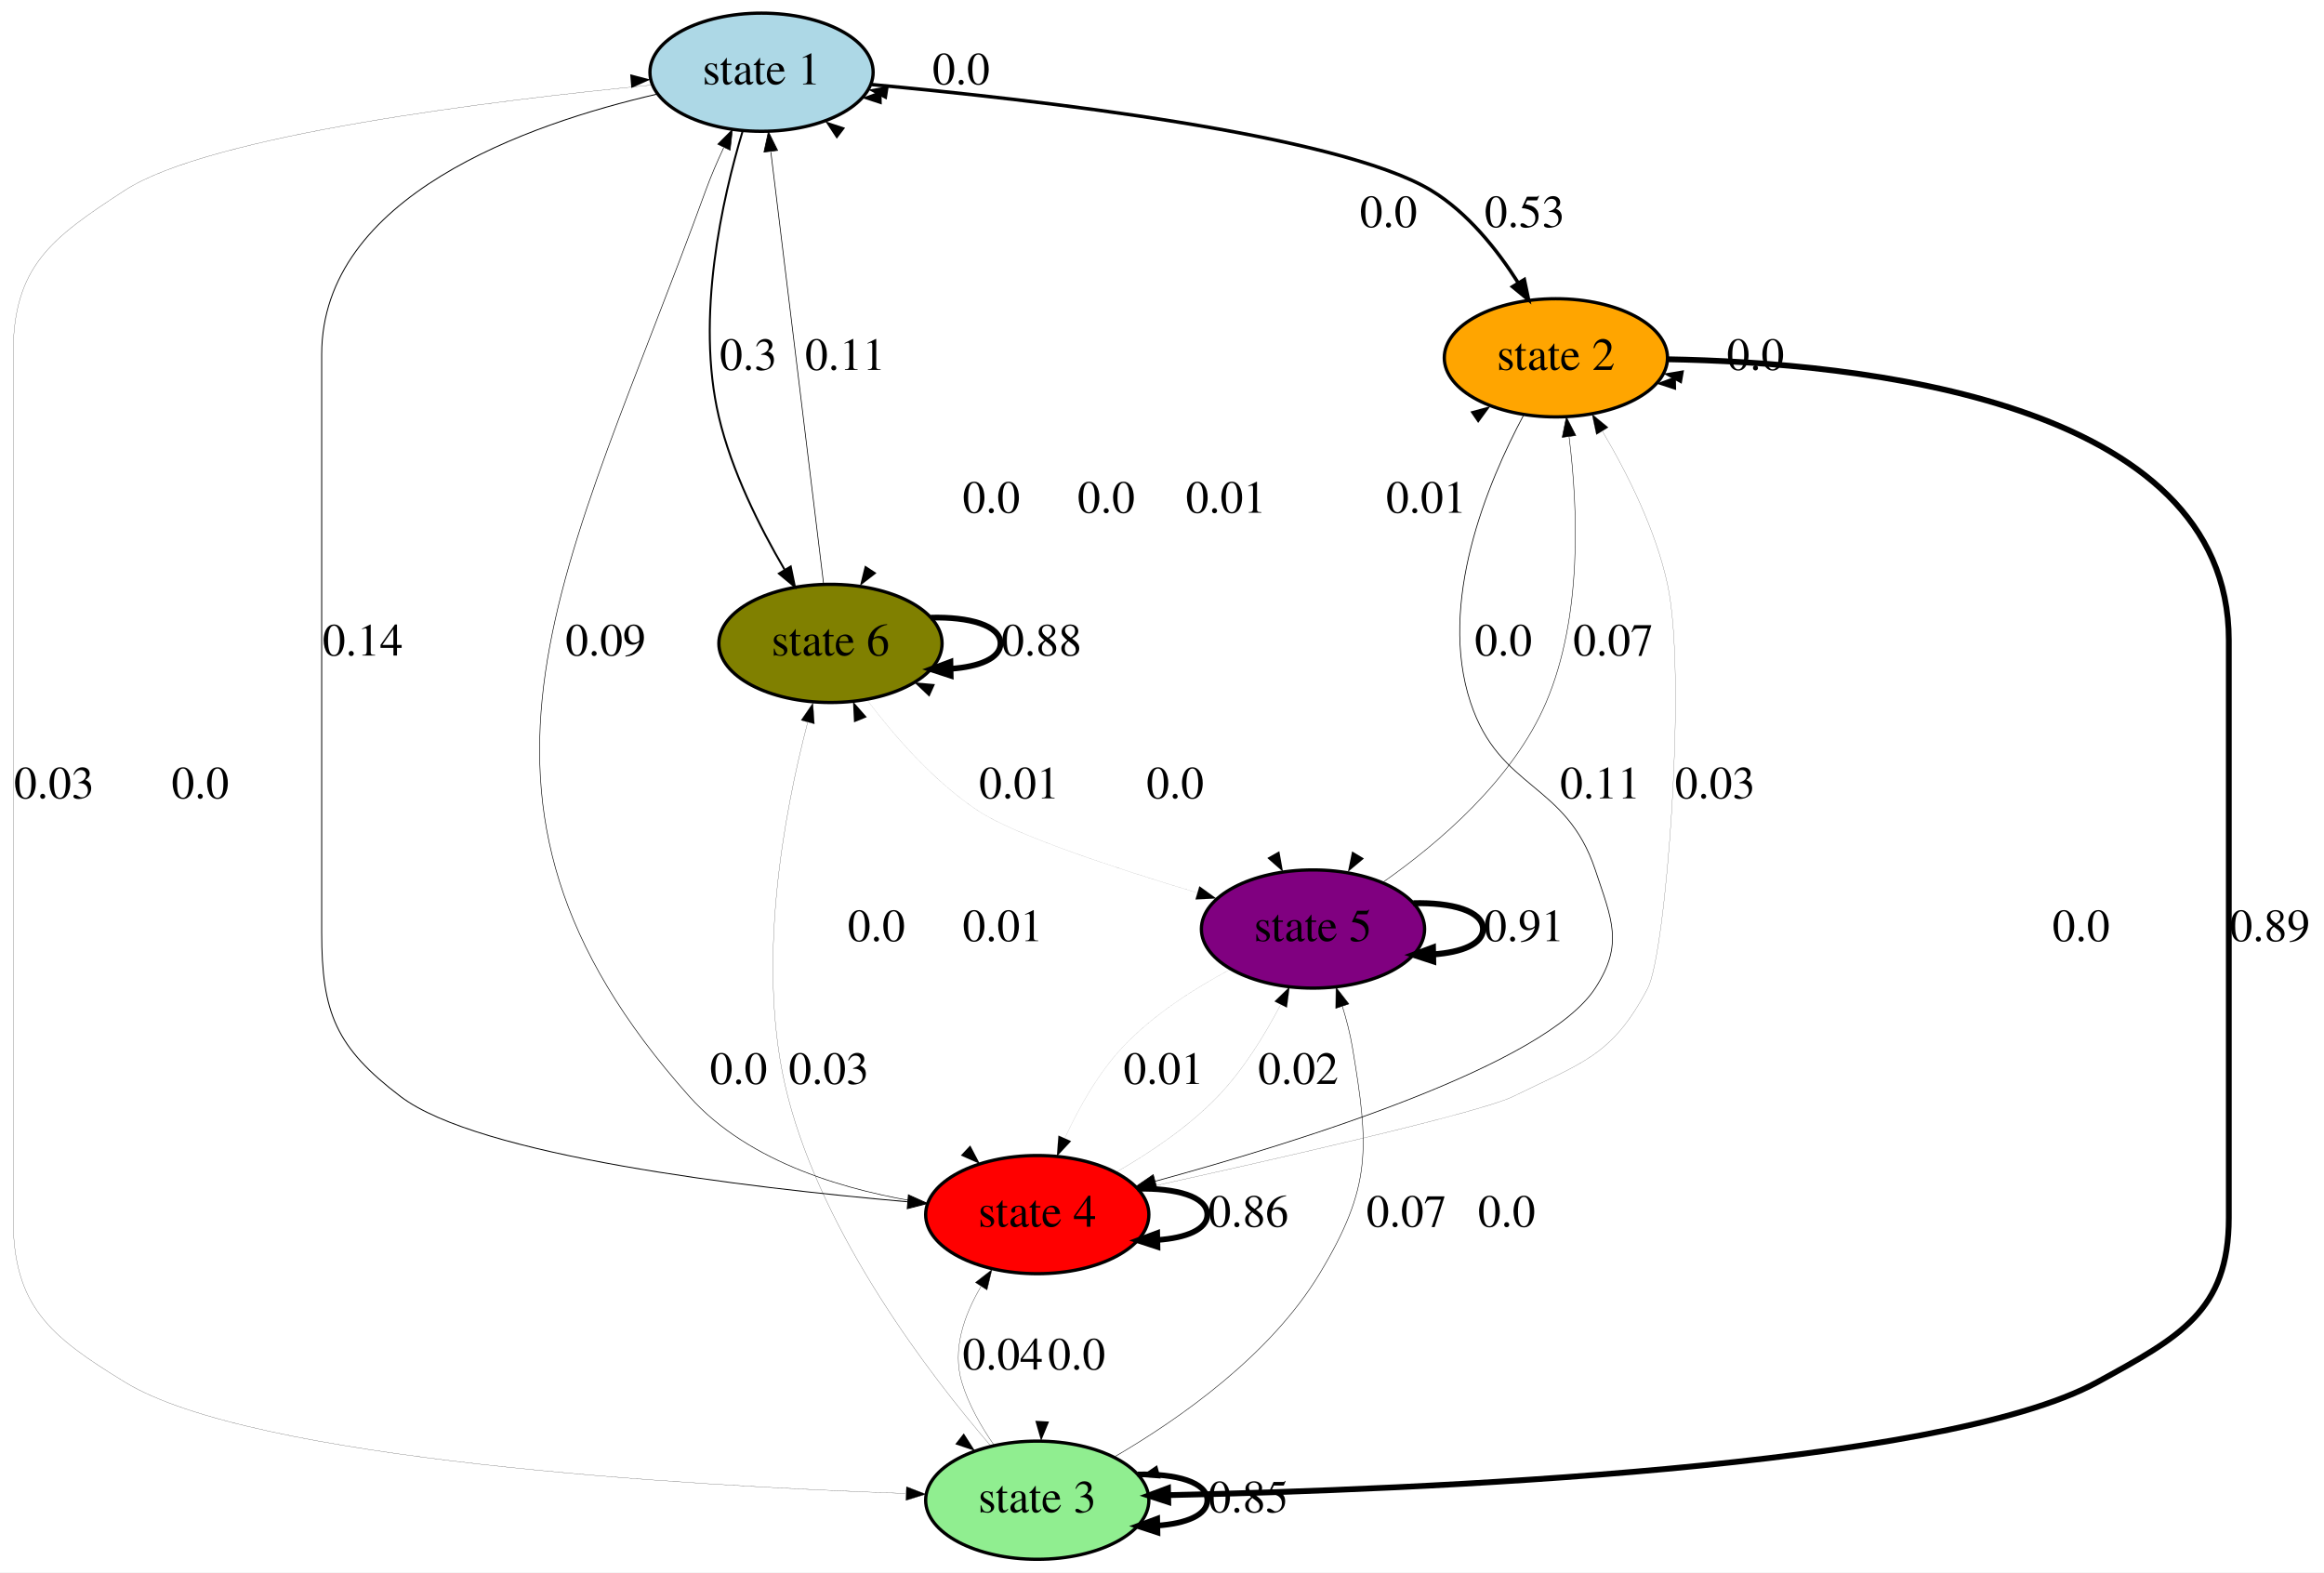
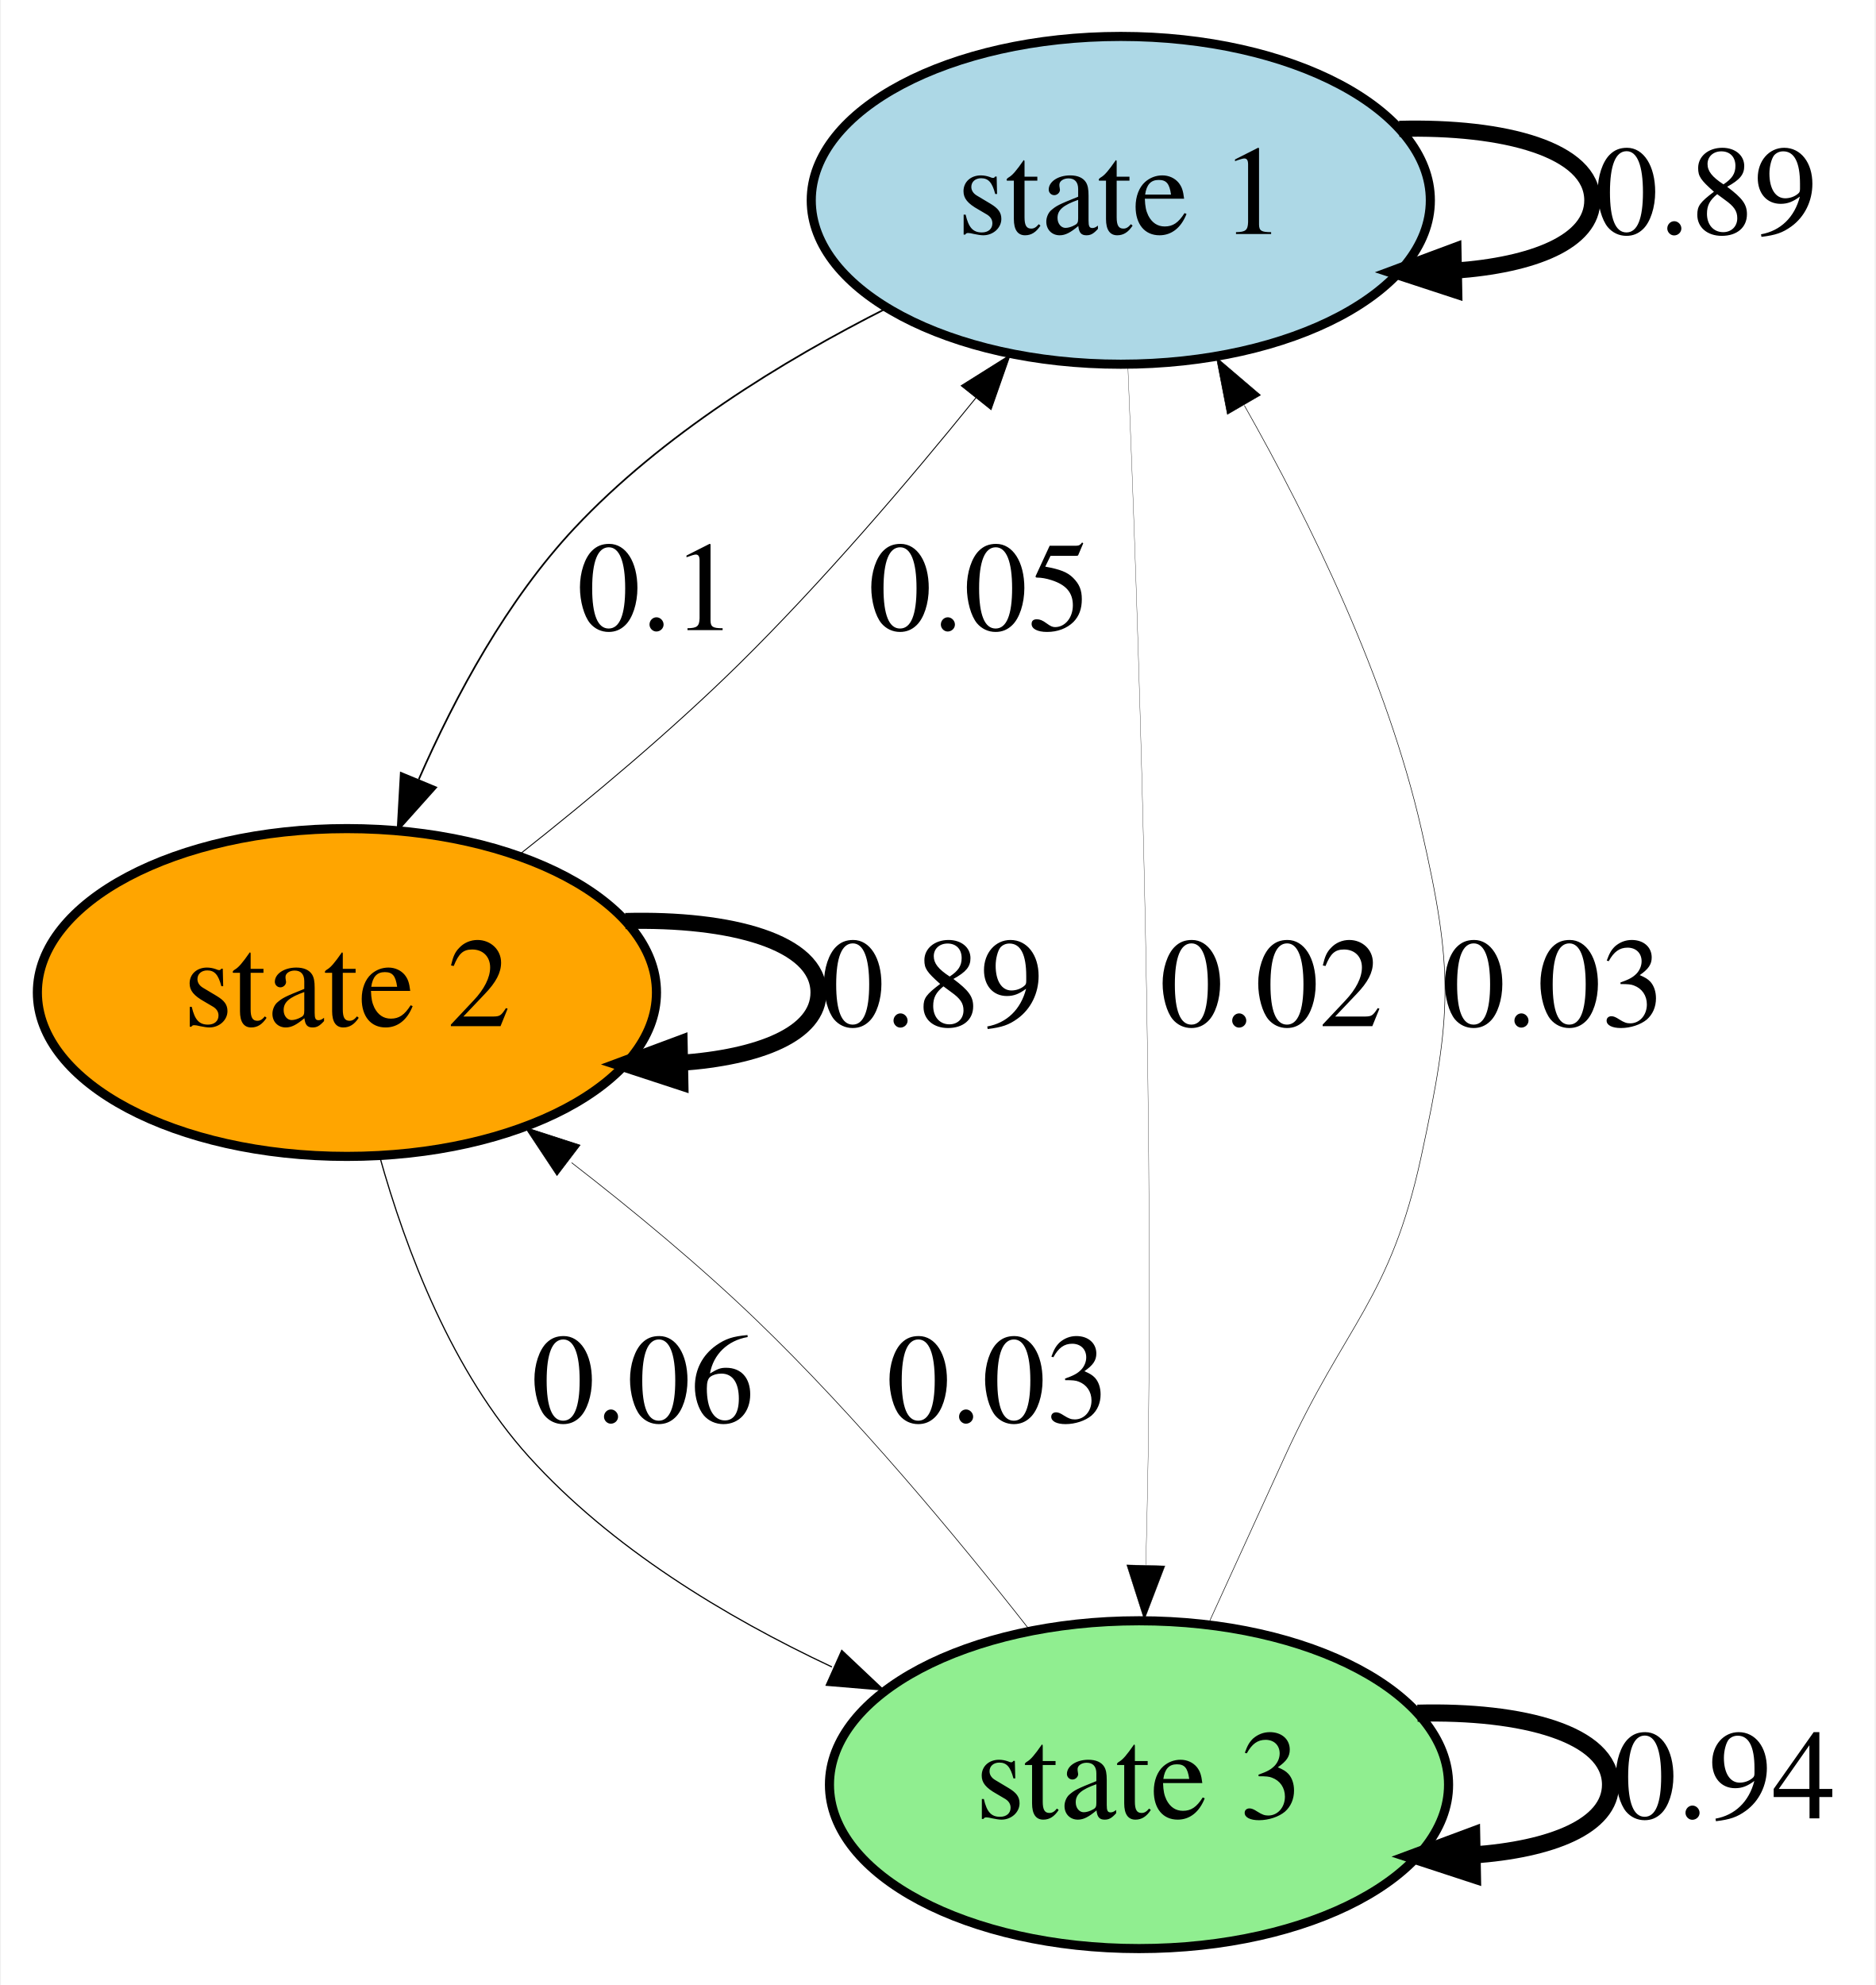
- <svg xmlns="http://www.w3.org/2000/svg" width="708pt" height="479pt" viewBox="0.00 0.00 708.00 479.00">
-   <g id="graph0" class="graph" transform="scale(1 1) rotate(0) translate(4 475)">
-     <polygon fill="white" stroke="transparent" points="-4,4 -4,-475 704,-475 704,4 -4,4" />
+ <svg xmlns="http://www.w3.org/2000/svg" width="206pt" height="218pt" viewBox="0.00 0.00 205.79 218.00">
+   <g id="graph0" class="graph" transform="scale(1 1) rotate(0) translate(4 214)">
+     <polygon fill="white" stroke="transparent" points="-4,4 -4,-214 201.79,-214 201.79,4 -4,4" />
    <g id="node1" class="node">
-       <ellipse fill="lightblue" stroke="black" cx="228" cy="-453" rx="34" ry="18" />
-       <text text-anchor="middle" x="228" y="-449.3" font-family="Times,serif" font-size="14.00">state 1</text>
+       <ellipse fill="lightblue" stroke="black" cx="119" cy="-192" rx="34" ry="18" />
+       <text text-anchor="middle" x="119" y="-188.3" font-family="Times,serif" font-size="14.00">state 1</text>
    </g>
    <g id="edge1" class="edge">
-       <path fill="none" stroke="black" stroke-width="0" d="M258.58,-460.85C270.19,-461.15 279.8,-458.54 279.8,-453 279.8,-448.46 273.34,-445.88 264.6,-445.27" />
-       <polygon fill="black" stroke="black" stroke-width="0" points="264.62,-443.17 258.58,-445.15 264.54,-447.37 264.62,-443.17" />
-       <text text-anchor="middle" x="288.8" y="-449.3" font-family="Times,serif" font-size="14.00">0.0</text>
+       <path fill="none" stroke="black" stroke-width="1.77" d="M149.58,-199.85C161.19,-200.15 170.79,-197.54 170.79,-192 170.79,-187.46 164.33,-184.88 155.6,-184.27" />
+       <polygon fill="black" stroke="black" stroke-width="1.77" points="155.62,-182.17 149.58,-184.15 155.54,-186.37 155.62,-182.17" />
+       <text text-anchor="middle" x="183.29" y="-188.3" font-family="Times,serif" font-size="14.00">0.89</text>
    </g>
    <g id="node2" class="node">
-       <ellipse fill="orange" stroke="black" cx="470" cy="-366" rx="34" ry="18" />
-       <text text-anchor="middle" x="470" y="-362.3" font-family="Times,serif" font-size="14.00">state 2</text>
+       <ellipse fill="orange" stroke="black" cx="34" cy="-105" rx="34" ry="18" />
+       <text text-anchor="middle" x="34" y="-101.3" font-family="Times,serif" font-size="14.00">state 2</text>
    </g>
    <g id="edge2" class="edge">
-       <path fill="none" stroke="black" stroke-width="1.06" d="M261.45,-449.25C311.72,-444.61 403.89,-434.06 432,-417 443.11,-410.26 452.12,-398.95 458.56,-388.79" />
-       <polygon fill="black" stroke="black" stroke-width="1.06" points="460.38,-389.84 461.7,-383.62 456.79,-387.66 460.38,-389.84" />
-       <text text-anchor="middle" x="460.5" y="-405.8" font-family="Times,serif" font-size="14.00">0.53</text>
+       <path fill="none" stroke="black" stroke-width="0.19" d="M93.38,-180.2C81.78,-174.35 68.57,-166.21 59,-156 51.63,-148.14 45.96,-137.7 41.89,-128.4" />
+       <polygon fill="black" stroke="black" stroke-width="0.19" points="43.8,-127.52 39.56,-122.78 39.92,-129.13 43.8,-127.52" />
+       <text text-anchor="middle" x="68" y="-144.8" font-family="Times,serif" font-size="14.00">0.1</text>
    </g>
    <g id="node3" class="node">
-       <ellipse fill="lightgreen" stroke="black" cx="312" cy="-18" rx="34" ry="18" />
-       <text text-anchor="middle" x="312" y="-14.3" font-family="Times,serif" font-size="14.00">state 3</text>
+       <ellipse fill="lightgreen" stroke="black" cx="121" cy="-18" rx="34" ry="18" />
+       <text text-anchor="middle" x="121" y="-14.3" font-family="Times,serif" font-size="14.00">state 3</text>
    </g>
    <g id="edge3" class="edge">
-       <path fill="none" stroke="black" stroke-width="0.06" d="M194.89,-449.13C146.68,-444.44 60.05,-433.92 34,-417 11.46,-402.36 0,-393.87 0,-367 0,-367 0,-367 0,-104 0,-77.13 11.08,-68.03 34,-54 72.98,-30.13 204.56,-22.44 271.76,-20.05" />
-       <polygon fill="black" stroke="black" stroke-width="0.06" points="272.14,-22.13 278.06,-19.83 271.99,-17.94 272.14,-22.13" />
-       <text text-anchor="middle" x="12.5" y="-231.8" font-family="Times,serif" font-size="14.00">0.03</text>
-     </g>
-     <g id="node4" class="node">
-       <ellipse fill="red" stroke="black" cx="312" cy="-105" rx="34" ry="18" />
-       <text text-anchor="middle" x="312" y="-101.3" font-family="Times,serif" font-size="14.00">state 4</text>
+       <path fill="none" stroke="black" stroke-width="0.03" d="M119.78,-173.7C120.86,-147.71 122.61,-97.06 122,-54 121.94,-50.17 121.85,-46.11 121.75,-42.16" />
+       <polygon fill="black" stroke="black" stroke-width="0.03" points="123.85,-42.03 121.58,-36.09 119.65,-42.14 123.85,-42.03" />
+       <text text-anchor="middle" x="135.5" y="-101.3" font-family="Times,serif" font-size="14.00">0.02</text>
    </g>
    <g id="edge4" class="edge">
-       <path fill="none" stroke="black" stroke-width="0.28" d="M196.24,-446.34C156.62,-437.23 94,-415.21 94,-367 94,-367 94,-367 94,-191 94,-166.35 98.39,-155.93 118,-141 141.7,-122.95 222.85,-113.27 272.38,-108.92" />
-       <polygon fill="black" stroke="black" stroke-width="0.28" points="272.75,-111 278.55,-108.39 272.39,-106.81 272.75,-111" />
-       <text text-anchor="middle" x="106.5" y="-275.3" font-family="Times,serif" font-size="14.00">0.14</text>
-     </g>
-     <g id="node5" class="node">
-       <ellipse fill="purple" stroke="black" cx="396" cy="-192" rx="34" ry="18" />
-       <text text-anchor="middle" x="396" y="-188.3" font-family="Times,serif" font-size="14.00">state 5</text>
+       <path fill="none" stroke="black" stroke-width="0.1" d="M53.07,-120.25C60.78,-126.34 69.59,-133.71 77,-141 86.22,-150.08 95.56,-161 103.09,-170.31" />
+       <polygon fill="black" stroke="black" stroke-width="0.1" points="101.47,-171.64 106.85,-175.02 104.75,-169.02 101.47,-171.64" />
+       <text text-anchor="middle" x="103.5" y="-144.8" font-family="Times,serif" font-size="14.00">0.05</text>
    </g>
    <g id="edge5" class="edge">
-       <path fill="none" stroke="black" stroke-width="0" d="M239.65,-435.97C259.74,-408.13 301.96,-348.84 335,-297 352.76,-269.13 371.82,-236.08 383.81,-214.84" />
-       <polygon fill="black" stroke="black" stroke-width="0" points="385.74,-215.7 386.86,-209.44 382.08,-213.63 385.74,-215.7" />
-       <text text-anchor="middle" x="333" y="-318.8" font-family="Times,serif" font-size="14.00">0.0</text>
-     </g>
-     <g id="node6" class="node">
-       <ellipse fill="olive" stroke="black" cx="249" cy="-279" rx="34" ry="18" />
-       <text text-anchor="middle" x="249" y="-275.3" font-family="Times,serif" font-size="14.00">state 6</text>
+       <path fill="none" stroke="black" stroke-width="1.77" d="M64.58,-112.85C76.19,-113.15 85.8,-110.54 85.8,-105 85.8,-100.46 79.34,-97.88 70.6,-97.27" />
+       <polygon fill="black" stroke="black" stroke-width="1.77" points="70.62,-95.17 64.58,-97.15 70.54,-99.37 70.62,-95.17" />
+       <text text-anchor="middle" x="98.3" y="-101.3" font-family="Times,serif" font-size="14.00">0.89</text>
    </g>
    <g id="edge6" class="edge">
-       <path fill="none" stroke="black" stroke-width="0.59" d="M222.29,-435.23C216.05,-414.51 207.85,-378.28 215,-348 218.9,-331.48 227.46,-314.39 235.02,-301.48" />
-       <polygon fill="black" stroke="black" stroke-width="0.59" points="236.89,-302.44 238.18,-296.22 233.29,-300.28 236.89,-302.44" />
-       <text text-anchor="middle" x="224" y="-362.3" font-family="Times,serif" font-size="14.00">0.3</text>
+       <path fill="none" stroke="black" stroke-width="0.13" d="M37.57,-87.09C40.51,-76.56 45.6,-63.29 54,-54 63,-44.04 75.5,-36.46 87.27,-30.93" />
+       <polygon fill="black" stroke="black" stroke-width="0.13" points="88.35,-32.75 92.97,-28.39 86.64,-28.92 88.35,-32.75" />
+       <text text-anchor="middle" x="66.5" y="-57.8" font-family="Times,serif" font-size="14.00">0.06</text>
    </g>
    <g id="edge7" class="edge">
-       <path fill="none" stroke="black" stroke-width="0" d="M448.14,-379.76C422.94,-394.47 384.86,-416.66 384,-417 345.48,-432.1 298.93,-441.48 266.76,-446.69" />
-       <polygon fill="black" stroke="black" stroke-width="0" points="266.12,-444.66 260.52,-447.67 266.77,-448.81 266.12,-444.66" />
-       <text text-anchor="middle" x="419" y="-405.8" font-family="Times,serif" font-size="14.00">0.0</text>
+       <path fill="none" stroke="black" stroke-width="0.06" d="M128.65,-35.73C131.3,-41.52 134.28,-48.04 137,-54 143.68,-68.66 148.59,-71.25 152,-87 155.38,-102.64 155.58,-107.41 152,-123 148.22,-139.45 139.9,-156.54 132.57,-169.47" />
+       <polygon fill="black" stroke="black" stroke-width="0.06" points="130.71,-168.5 129.5,-174.74 134.34,-170.61 130.71,-168.5" />
+       <text text-anchor="middle" x="166.5" y="-101.3" font-family="Times,serif" font-size="14.00">0.03</text>
    </g>
    <g id="edge8" class="edge">
-       <path fill="none" stroke="black" stroke-width="0" d="M500.58,-373.85C512.19,-374.15 521.8,-371.54 521.8,-366 521.8,-361.46 515.34,-358.88 506.6,-358.27" />
-       <polygon fill="black" stroke="black" stroke-width="0" points="506.62,-356.17 500.58,-358.15 506.54,-360.37 506.62,-356.17" />
-       <text text-anchor="middle" x="530.8" y="-362.3" font-family="Times,serif" font-size="14.00">0.0</text>
+       <path fill="none" stroke="black" stroke-width="0.07" d="M108.93,-35.06C100.93,-45.26 89.94,-58.46 79,-69 72.75,-75.02 65.51,-81.02 58.68,-86.31" />
+       <polygon fill="black" stroke="black" stroke-width="0.07" points="57.07,-84.9 53.56,-90.2 59.61,-88.24 57.07,-84.9" />
+       <text text-anchor="middle" x="105.5" y="-57.8" font-family="Times,serif" font-size="14.00">0.03</text>
    </g>
    <g id="edge9" class="edge">
-       <path fill="none" stroke="black" stroke-width="1.77" d="M503.85,-365.56C562.08,-364.57 675,-353.2 675,-280 675,-280 675,-280 675,-104 675,-75.54 659.95,-67.69 635,-54 587.21,-27.77 427.41,-21.2 352.02,-19.55" />
-       <polygon fill="black" stroke="black" stroke-width="1.77" points="351.9,-17.45 345.86,-19.42 351.82,-21.65 351.9,-17.45" />
-       <text text-anchor="middle" x="687.5" y="-188.3" font-family="Times,serif" font-size="14.00">0.89</text>
-     </g>
-     <g id="edge10" class="edge">
-       <path fill="none" stroke="black" stroke-width="0.22" d="M460.18,-348.57C449.13,-327.89 433.92,-291.38 444,-261 452.9,-234.17 473.1,-236.83 482,-210 487.04,-194.81 490.71,-187.42 482,-174 466.89,-150.71 393.27,-127.55 348.01,-115.18" />
-       <polygon fill="black" stroke="black" stroke-width="0.22" points="348.43,-113.12 342.09,-113.58 347.33,-117.17 348.43,-113.12" />
-       <text text-anchor="middle" x="483.5" y="-231.8" font-family="Times,serif" font-size="14.00">0.11</text>
-     </g>
-     <g id="edge11" class="edge">
-       <path fill="none" stroke="black" stroke-width="0" d="M464.53,-348.16C455.77,-321.92 437.5,-269.93 417,-228 414.86,-223.61 412.34,-219.05 409.82,-214.73" />
-       <polygon fill="black" stroke="black" stroke-width="0" points="411.52,-213.48 406.64,-209.41 407.92,-215.64 411.52,-213.48" />
-       <text text-anchor="middle" x="454" y="-275.3" font-family="Times,serif" font-size="14.00">0.0</text>
-     </g>
-     <g id="edge12" class="edge">
-       <path fill="none" stroke="black" stroke-width="0" d="M436.17,-365.27C397.83,-364.11 334.75,-357.64 289,-330 277.66,-323.15 268.2,-311.83 261.34,-301.7" />
-       <polygon fill="black" stroke="black" stroke-width="0" points="263.02,-300.43 257.99,-296.54 259.5,-302.72 263.02,-300.43" />
-       <text text-anchor="middle" x="298" y="-318.8" font-family="Times,serif" font-size="14.00">0.0</text>
-     </g>
-     <g id="edge13" class="edge">
-       <path fill="none" stroke="black" stroke-width="0" d="M279.1,-22.57C208.33,-31.18 48,-55.97 48,-104 48,-367 48,-367 48,-367 48,-428.44 134.8,-445.54 187.85,-450.25" />
-       <polygon fill="black" stroke="black" stroke-width="0" points="187.99,-452.37 194.14,-450.77 188.33,-448.18 187.99,-452.37" />
-       <text text-anchor="middle" x="57" y="-231.8" font-family="Times,serif" font-size="14.00">0.0</text>
-     </g>
-     <g id="edge14" class="edge">
-       <path fill="none" stroke="black" stroke-width="0" d="M345.36,-21.09C425.26,-27.02 621,-47.32 621,-104 621,-280 621,-280 621,-280 621,-331.43 553.66,-352.08 508.92,-360.12" />
-       <polygon fill="black" stroke="black" stroke-width="0" points="508.32,-358.09 502.76,-361.17 509.03,-362.23 508.32,-358.09" />
-       <text text-anchor="middle" x="630" y="-188.3" font-family="Times,serif" font-size="14.00">0.0</text>
-     </g>
-     <g id="edge15" class="edge">
-       <path fill="none" stroke="black" stroke-width="1.71" d="M342.58,-25.85C354.19,-26.15 363.8,-23.54 363.8,-18 363.8,-13.46 357.34,-10.88 348.6,-10.27" />
-       <polygon fill="black" stroke="black" stroke-width="1.71" points="348.62,-8.17 342.58,-10.15 348.54,-12.37 348.62,-8.17" />
-       <text text-anchor="middle" x="376.3" y="-14.3" font-family="Times,serif" font-size="14.00">0.85</text>
-     </g>
-     <g id="edge16" class="edge">
-       <path fill="none" stroke="black" stroke-width="0.09" d="M298.86,-34.74C294.89,-40.44 291.04,-47.17 289,-54 286.05,-63.85 289.65,-74.26 294.81,-83.02" />
-       <polygon fill="black" stroke="black" stroke-width="0.09" points="293.16,-84.33 298.18,-88.23 296.69,-82.05 293.16,-84.33" />
-       <text text-anchor="middle" x="301.5" y="-57.8" font-family="Times,serif" font-size="14.00">0.04</text>
-     </g>
-     <g id="edge17" class="edge">
-       <path fill="none" stroke="black" stroke-width="0.15" d="M335.65,-31.28C355.55,-42.9 383.06,-62.22 398,-87 414,-113.54 413.09,-125.43 408,-156 407.32,-160.09 406.22,-164.34 404.96,-168.41" />
-       <polygon fill="black" stroke="black" stroke-width="0.15" points="402.94,-167.84 403.02,-174.2 406.92,-169.18 402.94,-167.84" />
-       <text text-anchor="middle" x="424.5" y="-101.3" font-family="Times,serif" font-size="14.00">0.07</text>
-     </g>
-     <g id="edge18" class="edge">
-       <path fill="none" stroke="black" stroke-width="0.06" d="M297.9,-34.46C279.13,-56.28 247.02,-98.23 236,-141 225.92,-180.15 234.84,-227.4 242.05,-254.93" />
-       <polygon fill="black" stroke="black" stroke-width="0.06" points="240.05,-255.59 243.65,-260.83 244.11,-254.49 240.05,-255.59" />
-       <text text-anchor="middle" x="248.5" y="-144.8" font-family="Times,serif" font-size="14.00">0.03</text>
-     </g>
-     <g id="edge19" class="edge">
-       <path fill="none" stroke="black" stroke-width="0.18" d="M278.56,-108.43C254.93,-111.95 224.32,-120.47 206,-141 124.31,-232.53 169.1,-301.69 211,-417 212.55,-421.28 214.47,-425.73 216.44,-429.96" />
-       <polygon fill="black" stroke="black" stroke-width="0.18" points="214.65,-431.08 219.15,-435.57 218.43,-429.25 214.65,-431.08" />
-       <text text-anchor="middle" x="180.5" y="-275.3" font-family="Times,serif" font-size="14.00">0.09</text>
-     </g>
-     <g id="edge20" class="edge">
-       <path fill="none" stroke="black" stroke-width="0.05" d="M342.64,-112.64C382.07,-121.31 446.78,-135.97 457,-141 477.99,-151.33 487.18,-153.26 498,-174 503.54,-184.61 510.04,-269.1 504,-297 500.41,-313.59 491.84,-330.68 484.21,-343.57" />
-       <polygon fill="black" stroke="black" stroke-width="0.05" points="482.33,-342.61 481.01,-348.83 485.92,-344.8 482.33,-342.61" />
-       <text text-anchor="middle" x="518.5" y="-231.8" font-family="Times,serif" font-size="14.00">0.03</text>
-     </g>
-     <g id="edge21" class="edge">
-       <path fill="none" stroke="black" stroke-width="0" d="M313.27,-86.88C313.83,-77.22 314.31,-64.94 314,-54 313.89,-50.17 313.71,-46.1 313.51,-42.15" />
-       <polygon fill="black" stroke="black" stroke-width="0" points="315.6,-41.95 313.17,-36.08 311.41,-42.19 315.6,-41.95" />
-       <text text-anchor="middle" x="324" y="-57.8" font-family="Times,serif" font-size="14.00">0.0</text>
-     </g>
-     <g id="edge22" class="edge">
-       <path fill="none" stroke="black" stroke-width="1.72" d="M342.58,-112.85C354.19,-113.15 363.8,-110.54 363.8,-105 363.8,-100.46 357.34,-97.88 348.6,-97.27" />
-       <polygon fill="black" stroke="black" stroke-width="1.72" points="348.62,-95.17 342.58,-97.15 348.54,-99.37 348.62,-95.17" />
-       <text text-anchor="middle" x="376.3" y="-101.3" font-family="Times,serif" font-size="14.00">0.86</text>
-     </g>
-     <g id="edge23" class="edge">
-       <path fill="none" stroke="black" stroke-width="0.03" d="M336.02,-117.92C346.39,-123.87 358.14,-131.77 367,-141 374.71,-149.03 381.19,-159.5 386.05,-168.78" />
-       <polygon fill="black" stroke="black" stroke-width="0.03" points="384.29,-169.95 388.86,-174.37 388.04,-168.07 384.29,-169.95" />
-       <text text-anchor="middle" x="391.5" y="-144.8" font-family="Times,serif" font-size="14.00">0.02</text>
-     </g>
-     <g id="edge24" class="edge">
-       <path fill="none" stroke="black" stroke-width="0.01" d="M306.37,-123.02C299.47,-143.68 287.31,-179.55 276,-210 270.32,-225.28 263.55,-242.33 258.21,-255.54" />
-       <polygon fill="black" stroke="black" stroke-width="0.01" points="256.18,-254.96 255.87,-261.31 260.07,-256.54 256.18,-254.96" />
-       <text text-anchor="middle" x="301.5" y="-188.3" font-family="Times,serif" font-size="14.00">0.01</text>
-     </g>
-     <g id="edge25" class="edge">
-       <path fill="none" stroke="black" stroke-width="0.01" d="M394.01,-210.4C392.62,-220.14 390.38,-232.41 387,-243 364.8,-312.48 350.28,-328.45 303,-384 290.15,-399.09 287.54,-403.53 273,-417 266.63,-422.89 259.35,-428.86 252.53,-434.15" />
-       <polygon fill="black" stroke="black" stroke-width="0.01" points="250.92,-432.74 247.42,-438.05 253.46,-436.08 250.92,-432.74" />
-       <text text-anchor="middle" x="369.5" y="-318.8" font-family="Times,serif" font-size="14.00">0.01</text>
-     </g>
-     <g id="edge26" class="edge">
-       <path fill="none" stroke="black" stroke-width="0.15" d="M417.27,-206.21C434.3,-218.16 456.95,-237.45 467,-261 478.1,-287.01 476.75,-320.1 474.02,-341.88" />
-       <polygon fill="black" stroke="black" stroke-width="0.15" points="471.92,-341.76 473.18,-347.99 476.08,-342.33 471.92,-341.76" />
-       <text text-anchor="middle" x="487.5" y="-275.3" font-family="Times,serif" font-size="14.00">0.07</text>
-     </g>
-     <g id="edge27" class="edge">
-       <path fill="none" stroke="black" stroke-width="0" d="M411.24,-175.81C429.99,-155.21 457.41,-117.49 441,-87 422.72,-53.04 380.52,-35.41 349.33,-26.71" />
-       <polygon fill="black" stroke="black" stroke-width="0" points="349.59,-24.61 343.25,-25.09 348.5,-28.67 349.59,-24.61" />
-       <text text-anchor="middle" x="455" y="-101.3" font-family="Times,serif" font-size="14.00">0.0</text>
-     </g>
-     <g id="edge28" class="edge">
-       <path fill="none" stroke="black" stroke-width="0.02" d="M371.02,-179.82C359.9,-173.93 347.26,-165.86 338,-156 330.57,-148.08 324.7,-137.63 320.43,-128.34" />
-       <polygon fill="black" stroke="black" stroke-width="0.02" points="322.3,-127.38 317.97,-122.73 318.46,-129.07 322.3,-127.38" />
-       <text text-anchor="middle" x="350.5" y="-144.8" font-family="Times,serif" font-size="14.00">0.01</text>
-     </g>
-     <g id="edge29" class="edge">
-       <path fill="none" stroke="black" stroke-width="1.82" d="M426.58,-199.85C438.19,-200.15 447.8,-197.54 447.8,-192 447.8,-187.46 441.34,-184.88 432.6,-184.27" />
-       <polygon fill="black" stroke="black" stroke-width="1.82" points="432.62,-182.17 426.58,-184.15 432.54,-186.37 432.62,-182.17" />
-       <text text-anchor="middle" x="460.3" y="-188.3" font-family="Times,serif" font-size="14.00">0.91</text>
-     </g>
-     <g id="edge30" class="edge">
-       <path fill="none" stroke="black" stroke-width="0" d="M376.25,-206.77C356.54,-220.46 328.43,-239.88 323,-243 309.3,-250.86 293.55,-258.49 280.12,-264.61" />
-       <polygon fill="black" stroke="black" stroke-width="0" points="279.12,-262.76 274.51,-267.14 280.84,-266.59 279.12,-262.76" />
-       <text text-anchor="middle" x="354" y="-231.8" font-family="Times,serif" font-size="14.00">0.0</text>
-     </g>
-     <g id="edge31" class="edge">
-       <path fill="none" stroke="black" stroke-width="0.21" d="M246.92,-297.05C243.13,-328.04 235.13,-393.61 230.84,-428.7" />
-       <polygon fill="black" stroke="black" stroke-width="0.21" points="228.73,-428.67 230.09,-434.88 232.9,-429.18 228.73,-428.67" />
-       <text text-anchor="middle" x="253.5" y="-362.3" font-family="Times,serif" font-size="14.00">0.11</text>
-     </g>
-     <g id="edge32" class="edge">
-       <path fill="none" stroke="black" stroke-width="0.01" d="M281.32,-284.27C311.84,-289.08 358.41,-298.48 396,-315 398.72,-316.19 424.63,-333.83 445.03,-347.82" />
-       <polygon fill="black" stroke="black" stroke-width="0.01" points="443.95,-349.62 450.08,-351.29 446.32,-346.16 443.95,-349.62" />
-       <text text-anchor="middle" x="430.5" y="-318.8" font-family="Times,serif" font-size="14.00">0.01</text>
-     </g>
-     <g id="edge33" class="edge">
-       <path fill="none" stroke="black" stroke-width="0" d="M239.24,-261.66C225.19,-236.08 201.97,-184.96 212,-141 222.23,-96.17 234.43,-85.43 268,-54 274.25,-48.15 281.37,-42.21 288.05,-36.91" />
-       <polygon fill="black" stroke="black" stroke-width="0" points="289.61,-38.36 293.04,-33.01 287.02,-35.05 289.61,-38.36" />
-       <text text-anchor="middle" x="221" y="-144.8" font-family="Times,serif" font-size="14.00">0.0</text>
-     </g>
-     <g id="edge34" class="edge">
-       <path fill="none" stroke="black" stroke-width="0" d="M246.52,-260.72C244.21,-239.49 242.62,-202.74 254,-174 261.58,-154.86 276.89,-137.29 289.87,-124.8" />
-       <polygon fill="black" stroke="black" stroke-width="0" points="291.58,-126.07 294.53,-120.44 288.71,-123.01 291.58,-126.07" />
-       <text text-anchor="middle" x="263" y="-188.3" font-family="Times,serif" font-size="14.00">0.0</text>
-     </g>
-     <g id="edge35" class="edge">
-       <path fill="none" stroke="black" stroke-width="0.02" d="M260.3,-261.59C268.53,-250.72 280.56,-236.89 294,-228 305.2,-220.59 335.9,-210.49 360.71,-203.04" />
-       <polygon fill="black" stroke="black" stroke-width="0.02" points="361.39,-205.03 366.55,-201.31 360.2,-201 361.39,-205.03" />
-       <text text-anchor="middle" x="306.5" y="-231.8" font-family="Times,serif" font-size="14.00">0.01</text>
-     </g>
-     <g id="edge36" class="edge">
-       <path fill="none" stroke="black" stroke-width="1.75" d="M279.58,-286.85C291.19,-287.15 300.8,-284.54 300.8,-279 300.8,-274.46 294.34,-271.88 285.6,-271.27" />
-       <polygon fill="black" stroke="black" stroke-width="1.75" points="285.62,-269.17 279.58,-271.15 285.54,-273.37 285.62,-269.17" />
-       <text text-anchor="middle" x="313.3" y="-275.3" font-family="Times,serif" font-size="14.00">0.88</text>
+       <path fill="none" stroke="black" stroke-width="1.88" d="M151.58,-25.85C163.19,-26.15 172.79,-23.54 172.79,-18 172.79,-13.46 166.33,-10.88 157.6,-10.27" />
+       <polygon fill="black" stroke="black" stroke-width="1.88" points="157.62,-8.17 151.58,-10.15 157.54,-12.37 157.62,-8.17" />
+       <text text-anchor="middle" x="185.29" y="-14.3" font-family="Times,serif" font-size="14.00">0.94</text>
    </g>
  </g>
</svg>
